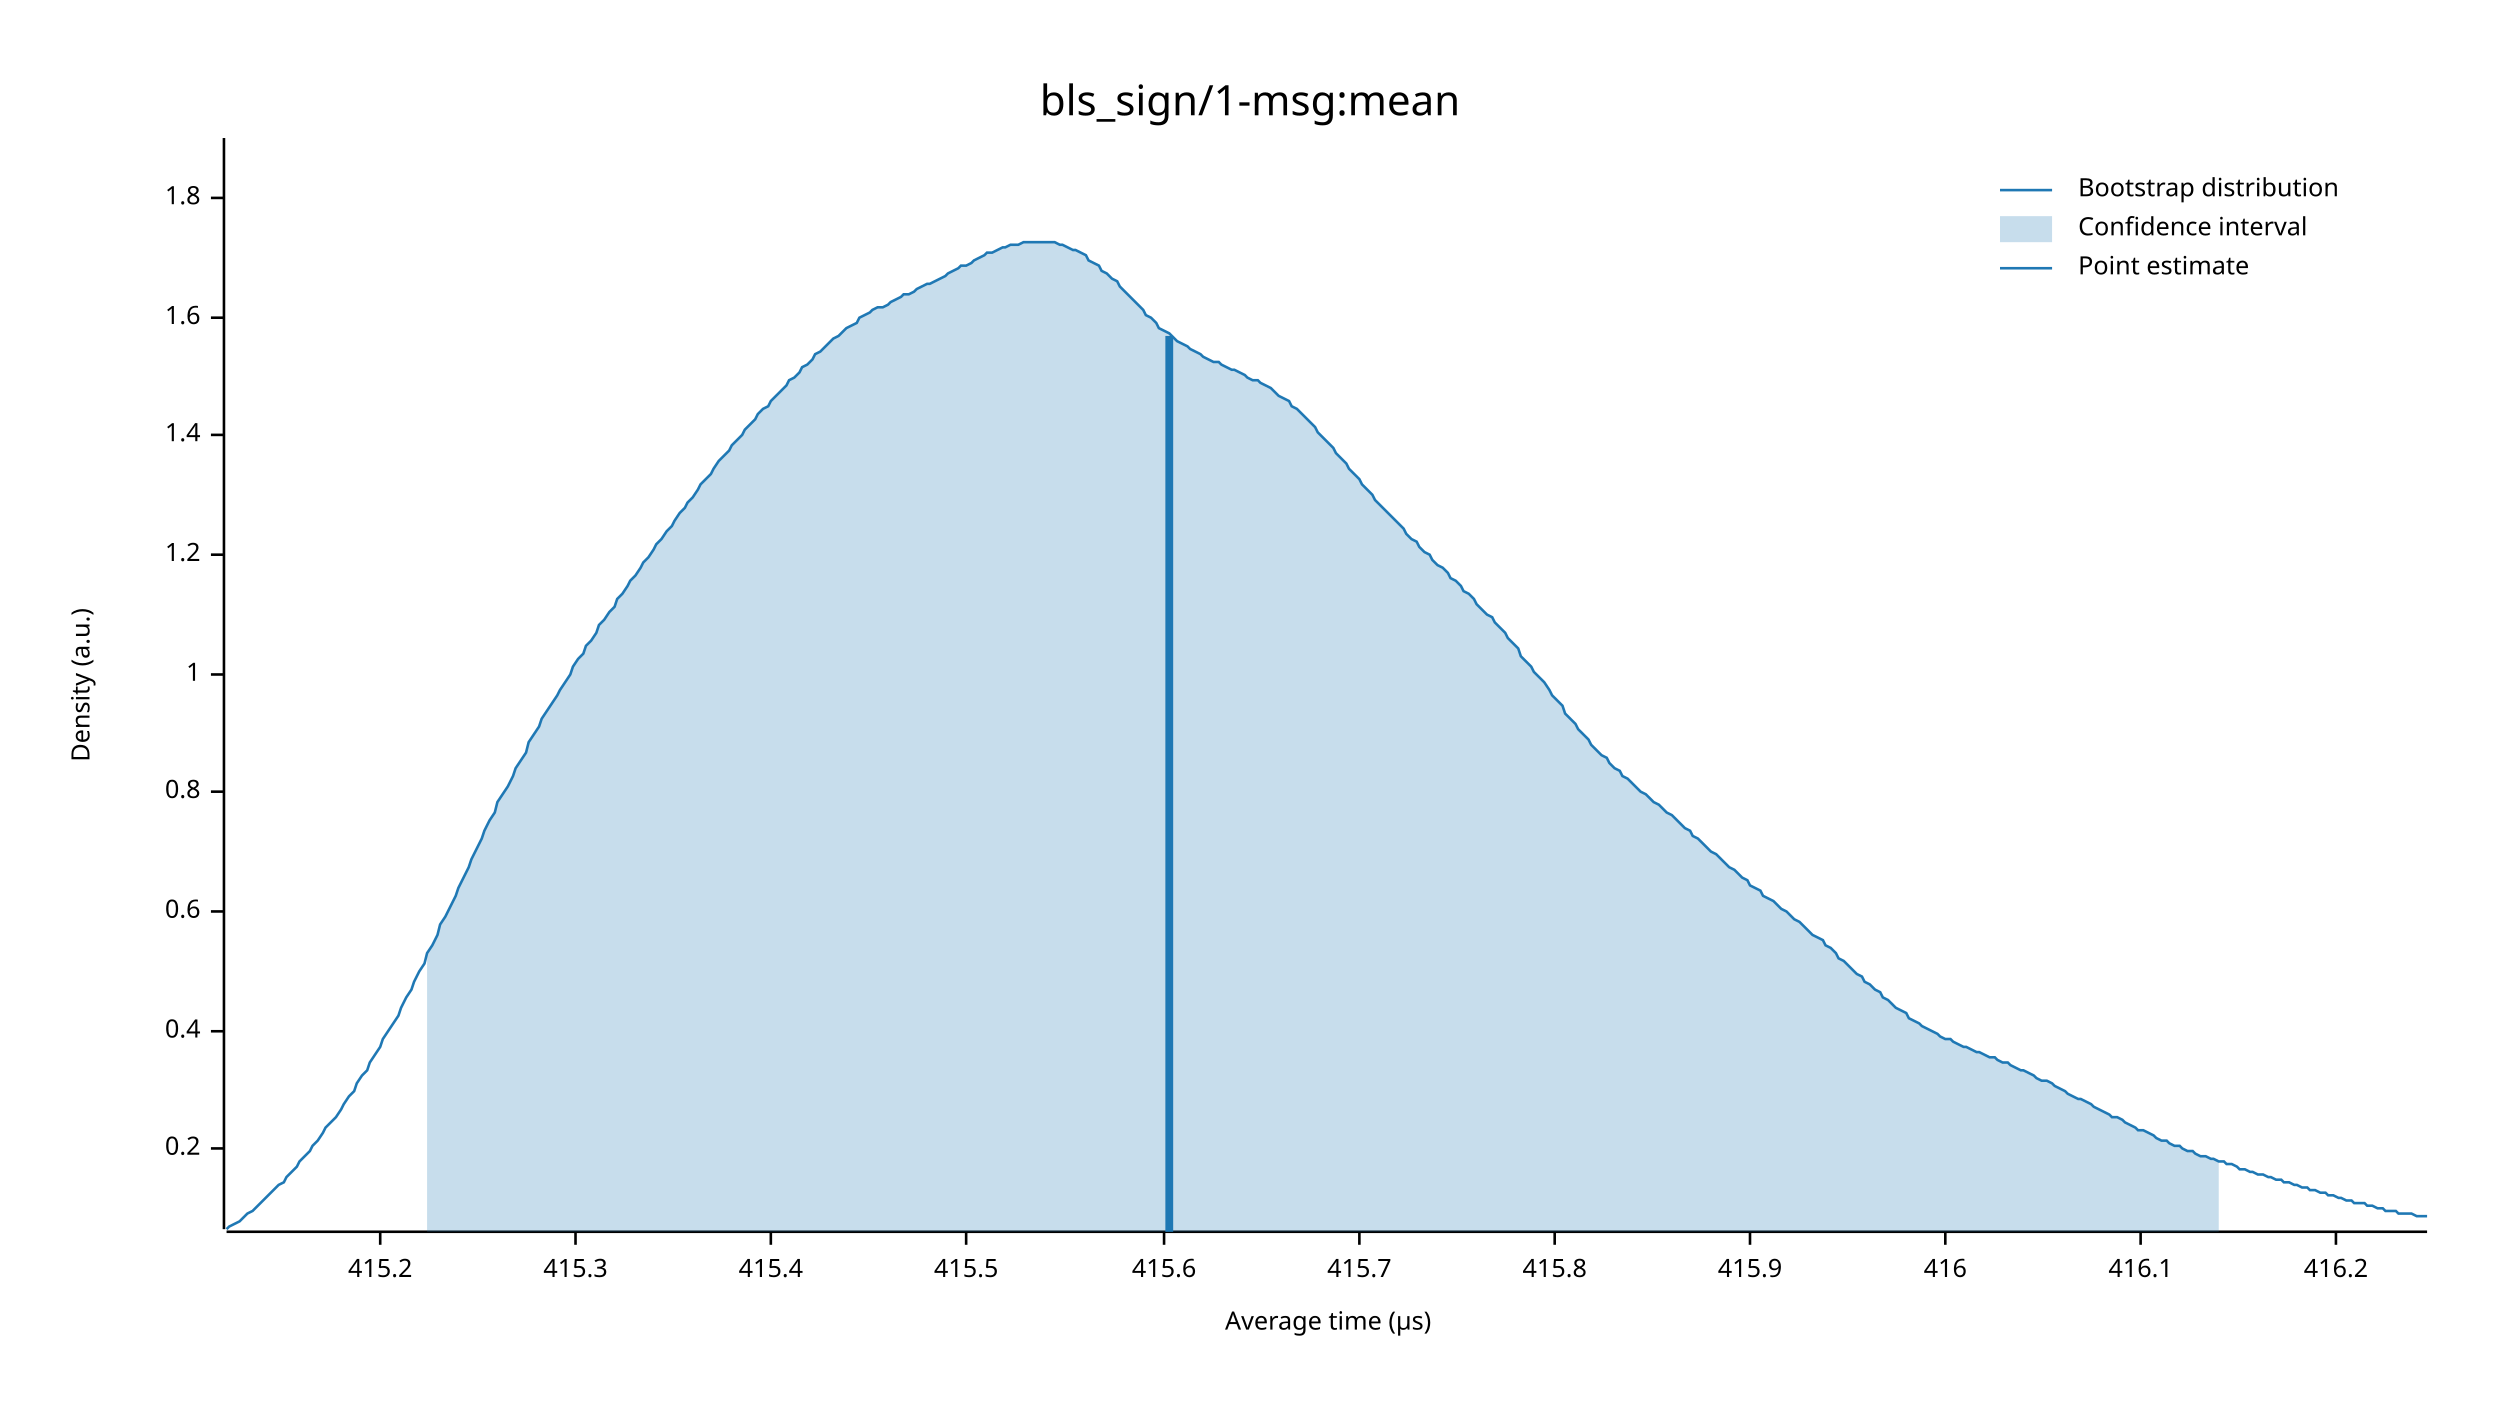
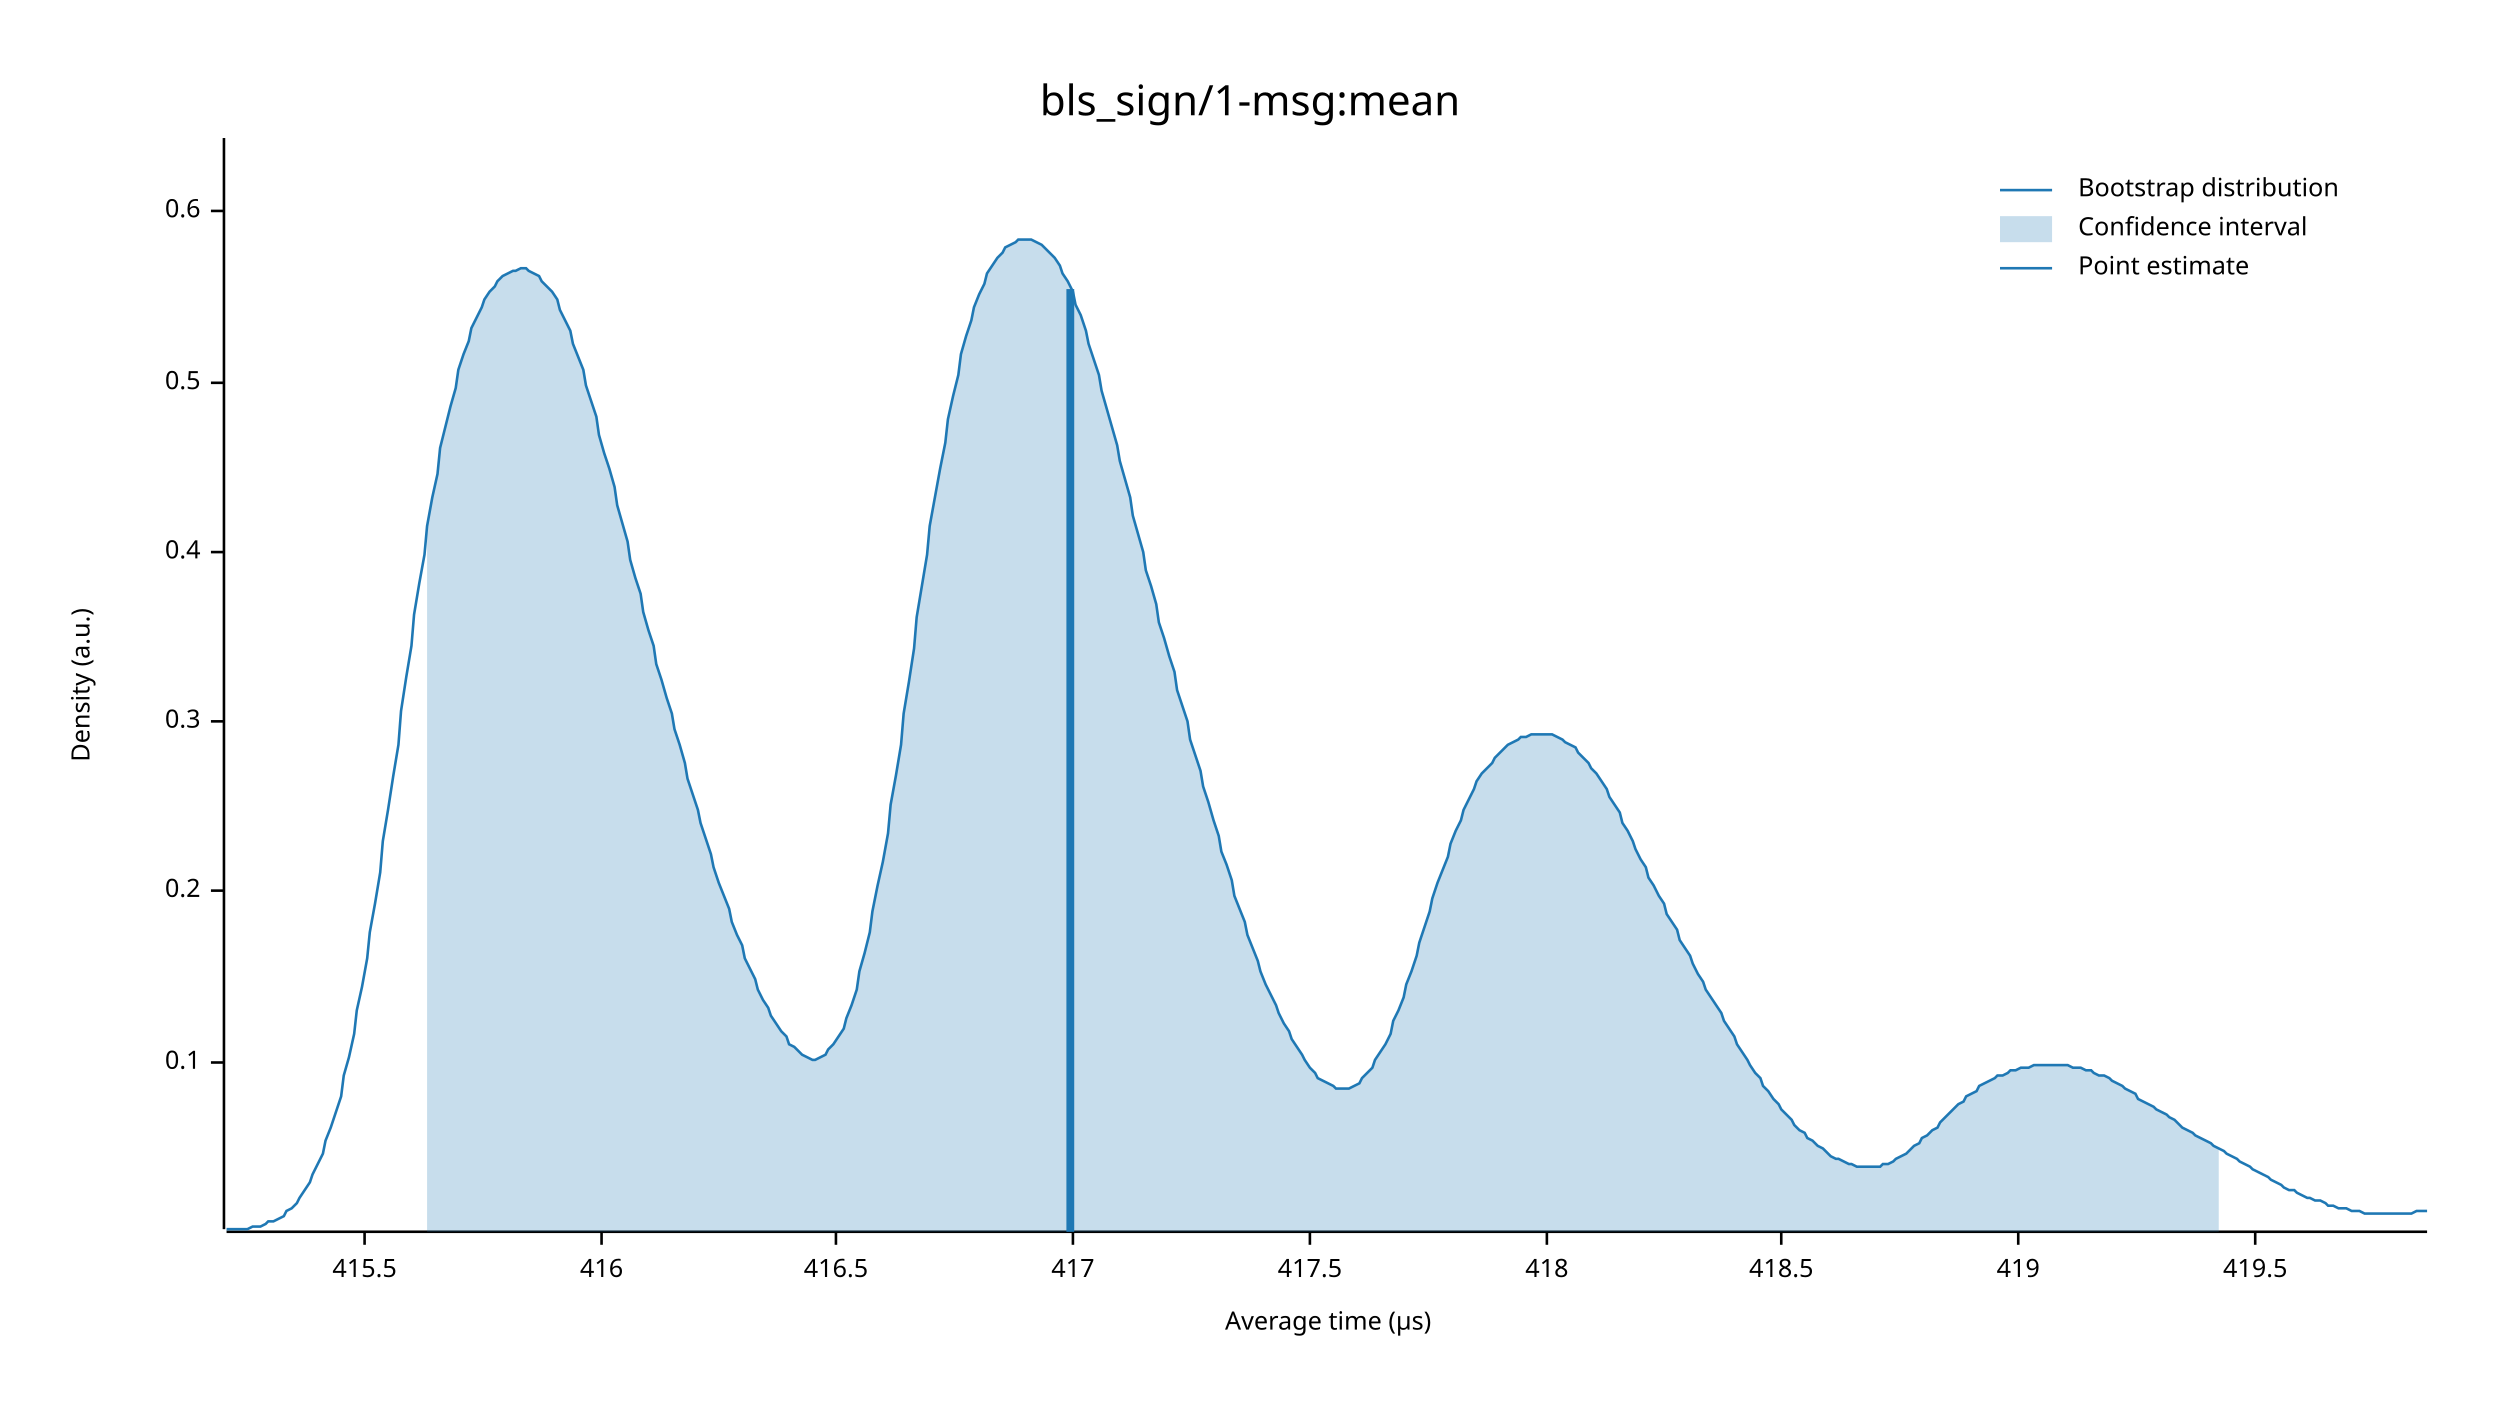
<svg xmlns="http://www.w3.org/2000/svg" width="960" height="540" viewBox="0 0 960 540">
  <text x="480" y="32" dy="0.76em" text-anchor="middle" font-family="sans-serif" font-size="16.129" opacity="1" fill="#000000">
bls_sign/1-msg:mean
</text>
  <text x="27" y="263" dy="0.76em" text-anchor="middle" font-family="sans-serif" font-size="9.677" opacity="1" fill="#000000" transform="rotate(270, 27, 263)">
Density (a.u.)
</text>
  <text x="510" y="513" dy="-0.5ex" text-anchor="middle" font-family="sans-serif" font-size="9.677" opacity="1" fill="#000000">
Average time (µs)
</text>
  <polyline fill="none" opacity="1" stroke="#000000" stroke-width="1" points="86,53 86,472 " />
-   <text x="77" y="441" dy="0.5ex" text-anchor="end" font-family="sans-serif" font-size="9.677" opacity="1" fill="#000000">
+   <text x="77" y="408" dy="0.5ex" text-anchor="end" font-family="sans-serif" font-size="9.677" opacity="1" fill="#000000">
+ 0.1
+ </text>
+   <polyline fill="none" opacity="1" stroke="#000000" stroke-width="1" points="81,408 86,408 " />
+   <text x="77" y="342" dy="0.5ex" text-anchor="end" font-family="sans-serif" font-size="9.677" opacity="1" fill="#000000">
0.2
</text>
-   <polyline fill="none" opacity="1" stroke="#000000" stroke-width="1" points="81,441 86,441 " />
-   <text x="77" y="396" dy="0.5ex" text-anchor="end" font-family="sans-serif" font-size="9.677" opacity="1" fill="#000000">
+   <polyline fill="none" opacity="1" stroke="#000000" stroke-width="1" points="81,342 86,342 " />
+   <text x="77" y="277" dy="0.5ex" text-anchor="end" font-family="sans-serif" font-size="9.677" opacity="1" fill="#000000">
+ 0.3
+ </text>
+   <polyline fill="none" opacity="1" stroke="#000000" stroke-width="1" points="81,277 86,277 " />
+   <text x="77" y="212" dy="0.5ex" text-anchor="end" font-family="sans-serif" font-size="9.677" opacity="1" fill="#000000">
0.4
</text>
-   <polyline fill="none" opacity="1" stroke="#000000" stroke-width="1" points="81,396 86,396 " />
-   <text x="77" y="350" dy="0.5ex" text-anchor="end" font-family="sans-serif" font-size="9.677" opacity="1" fill="#000000">
+   <polyline fill="none" opacity="1" stroke="#000000" stroke-width="1" points="81,212 86,212 " />
+   <text x="77" y="147" dy="0.5ex" text-anchor="end" font-family="sans-serif" font-size="9.677" opacity="1" fill="#000000">
+ 0.5
+ </text>
+   <polyline fill="none" opacity="1" stroke="#000000" stroke-width="1" points="81,147 86,147 " />
+   <text x="77" y="81" dy="0.5ex" text-anchor="end" font-family="sans-serif" font-size="9.677" opacity="1" fill="#000000">
0.6
</text>
-   <polyline fill="none" opacity="1" stroke="#000000" stroke-width="1" points="81,350 86,350 " />
-   <text x="77" y="304" dy="0.5ex" text-anchor="end" font-family="sans-serif" font-size="9.677" opacity="1" fill="#000000">
- 0.8
- </text>
-   <polyline fill="none" opacity="1" stroke="#000000" stroke-width="1" points="81,304 86,304 " />
-   <text x="77" y="259" dy="0.5ex" text-anchor="end" font-family="sans-serif" font-size="9.677" opacity="1" fill="#000000">
- 1
- </text>
-   <polyline fill="none" opacity="1" stroke="#000000" stroke-width="1" points="81,259 86,259 " />
-   <text x="77" y="213" dy="0.5ex" text-anchor="end" font-family="sans-serif" font-size="9.677" opacity="1" fill="#000000">
- 1.2
- </text>
-   <polyline fill="none" opacity="1" stroke="#000000" stroke-width="1" points="81,213 86,213 " />
-   <text x="77" y="167" dy="0.5ex" text-anchor="end" font-family="sans-serif" font-size="9.677" opacity="1" fill="#000000">
- 1.4
- </text>
-   <polyline fill="none" opacity="1" stroke="#000000" stroke-width="1" points="81,167 86,167 " />
-   <text x="77" y="122" dy="0.5ex" text-anchor="end" font-family="sans-serif" font-size="9.677" opacity="1" fill="#000000">
- 1.6
- </text>
-   <polyline fill="none" opacity="1" stroke="#000000" stroke-width="1" points="81,122 86,122 " />
-   <text x="77" y="76" dy="0.5ex" text-anchor="end" font-family="sans-serif" font-size="9.677" opacity="1" fill="#000000">
- 1.8
- </text>
-   <polyline fill="none" opacity="1" stroke="#000000" stroke-width="1" points="81,76 86,76 " />
+   <polyline fill="none" opacity="1" stroke="#000000" stroke-width="1" points="81,81 86,81 " />
  <polyline fill="none" opacity="1" stroke="#000000" stroke-width="1" points="87,473 932,473 " />
-   <text x="146" y="483" dy="0.76em" text-anchor="middle" font-family="sans-serif" font-size="9.677" opacity="1" fill="#000000">
- 415.2
- </text>
-   <polyline fill="none" opacity="1" stroke="#000000" stroke-width="1" points="146,473 146,478 " />
-   <text x="221" y="483" dy="0.76em" text-anchor="middle" font-family="sans-serif" font-size="9.677" opacity="1" fill="#000000">
- 415.3
- </text>
-   <polyline fill="none" opacity="1" stroke="#000000" stroke-width="1" points="221,473 221,478 " />
-   <text x="296" y="483" dy="0.76em" text-anchor="middle" font-family="sans-serif" font-size="9.677" opacity="1" fill="#000000">
- 415.4
- </text>
-   <polyline fill="none" opacity="1" stroke="#000000" stroke-width="1" points="296,473 296,478 " />
-   <text x="371" y="483" dy="0.76em" text-anchor="middle" font-family="sans-serif" font-size="9.677" opacity="1" fill="#000000">
+   <text x="140" y="483" dy="0.76em" text-anchor="middle" font-family="sans-serif" font-size="9.677" opacity="1" fill="#000000">
415.5
</text>
-   <polyline fill="none" opacity="1" stroke="#000000" stroke-width="1" points="371,473 371,478 " />
-   <text x="447" y="483" dy="0.76em" text-anchor="middle" font-family="sans-serif" font-size="9.677" opacity="1" fill="#000000">
- 415.6
- </text>
-   <polyline fill="none" opacity="1" stroke="#000000" stroke-width="1" points="447,473 447,478 " />
-   <text x="522" y="483" dy="0.76em" text-anchor="middle" font-family="sans-serif" font-size="9.677" opacity="1" fill="#000000">
- 415.7
- </text>
-   <polyline fill="none" opacity="1" stroke="#000000" stroke-width="1" points="522,473 522,478 " />
-   <text x="597" y="483" dy="0.76em" text-anchor="middle" font-family="sans-serif" font-size="9.677" opacity="1" fill="#000000">
- 415.8
- </text>
-   <polyline fill="none" opacity="1" stroke="#000000" stroke-width="1" points="597,473 597,478 " />
-   <text x="672" y="483" dy="0.76em" text-anchor="middle" font-family="sans-serif" font-size="9.677" opacity="1" fill="#000000">
- 415.9
- </text>
-   <polyline fill="none" opacity="1" stroke="#000000" stroke-width="1" points="672,473 672,478 " />
-   <text x="747" y="483" dy="0.76em" text-anchor="middle" font-family="sans-serif" font-size="9.677" opacity="1" fill="#000000">
+   <polyline fill="none" opacity="1" stroke="#000000" stroke-width="1" points="140,473 140,478 " />
+   <text x="231" y="483" dy="0.76em" text-anchor="middle" font-family="sans-serif" font-size="9.677" opacity="1" fill="#000000">
416
</text>
-   <polyline fill="none" opacity="1" stroke="#000000" stroke-width="1" points="747,473 747,478 " />
-   <text x="822" y="483" dy="0.76em" text-anchor="middle" font-family="sans-serif" font-size="9.677" opacity="1" fill="#000000">
- 416.1
+   <polyline fill="none" opacity="1" stroke="#000000" stroke-width="1" points="231,473 231,478 " />
+   <text x="321" y="483" dy="0.76em" text-anchor="middle" font-family="sans-serif" font-size="9.677" opacity="1" fill="#000000">
+ 416.5
</text>
-   <polyline fill="none" opacity="1" stroke="#000000" stroke-width="1" points="822,473 822,478 " />
-   <text x="897" y="483" dy="0.76em" text-anchor="middle" font-family="sans-serif" font-size="9.677" opacity="1" fill="#000000">
- 416.2
+   <polyline fill="none" opacity="1" stroke="#000000" stroke-width="1" points="321,473 321,478 " />
+   <text x="412" y="483" dy="0.76em" text-anchor="middle" font-family="sans-serif" font-size="9.677" opacity="1" fill="#000000">
+ 417
</text>
-   <polyline fill="none" opacity="1" stroke="#000000" stroke-width="1" points="897,473 897,478 " />
-   <polyline fill="none" opacity="1" stroke="#1F78B4" stroke-width="1" points="87,472 88,471 90,470 92,469 93,468 95,466 97,465 98,464 100,462 102,460 103,459 105,457 107,455 109,454 110,452 112,450 114,448 115,446 117,444 119,442 120,440 122,438 124,435 125,433 127,431 129,429 131,426 132,424 134,421 136,419 137,416 139,413 141,411 142,408 144,405 146,402 147,399 149,396 151,393 153,390 154,387 156,383 158,380 159,377 161,373 163,370 164,366 166,363 168,359 169,355 171,352 173,348 175,344 176,341 178,337 180,333 181,330 183,326 185,322 186,319 188,315 190,312 191,308 193,305 195,302 197,298 198,295 200,292 202,289 203,285 205,282 207,279 208,276 210,273 212,270 214,267 215,265 217,262 219,259 220,256 222,253 224,251 225,248 227,246 229,243 230,240 232,238 234,235 236,233 237,230 239,228 241,225 242,223 244,221 246,218 247,216 249,214 251,211 252,209 254,207 256,204 258,202 259,200 261,197 263,195 264,193 266,191 268,188 269,186 271,184 273,182 274,180 276,177 278,175 280,173 281,171 283,169 285,167 286,165 288,163 290,161 291,159 293,157 295,156 296,154 298,152 300,150 302,148 303,146 305,145 307,143 308,141 310,140 312,138 313,136 315,135 317,133 318,132 320,130 322,129 324,127 325,126 327,125 329,124 330,122 332,121 334,120 335,119 337,118 339,118 341,117 342,116 344,115 346,114 347,113 349,113 351,112 352,111 354,110 356,109 357,109 359,108 361,107 363,106 364,105 366,104 368,103 369,102 371,102 373,101 374,100 376,99 378,98 379,97 381,97 383,96 385,95 386,95 388,94 390,94 391,94 393,93 395,93 396,93 398,93 400,93 401,93 403,93 405,93 407,94 408,94 410,95 412,96 413,96 415,97 417,98 418,100 420,101 422,102 423,104 425,105 427,107 429,108 430,110 432,112 434,114 435,115 437,117 439,119 440,121 442,122 444,124 445,126 447,127 449,128 451,130 452,131 454,132 456,133 457,134 459,135 461,136 462,137 464,138 466,139 468,139 469,140 471,141 473,142 474,142 476,143 478,144 479,145 481,146 483,146 484,147 486,148 488,149 490,151 491,152 493,153 495,154 496,156 498,157 500,159 501,160 503,162 505,164 506,166 508,168 510,170 512,172 513,174 515,176 517,178 518,180 520,182 522,184 523,186 525,188 527,190 528,192 530,194 532,196 534,198 535,199 537,201 539,203 540,205 542,207 544,208 545,210 547,212 549,213 550,215 552,217 554,218 556,220 557,222 559,223 561,225 562,227 564,228 566,230 567,232 569,234 571,236 573,237 574,239 576,241 578,243 579,245 581,247 583,249 584,252 586,254 588,256 589,258 591,260 593,262 595,265 596,267 598,269 600,271 601,274 603,276 605,278 606,280 608,282 610,284 611,286 613,288 615,290 617,291 618,293 620,295 622,296 623,298 625,299 627,301 628,302 630,304 632,305 633,306 635,308 637,309 639,311 640,312 642,313 644,315 645,316 647,318 649,319 650,321 652,322 654,324 655,325 657,327 659,328 661,330 662,331 664,333 666,334 667,335 669,337 671,338 672,340 674,341 676,342 677,344 679,345 681,346 683,348 684,349 686,350 688,352 689,353 691,354 693,356 694,357 696,359 698,360 700,361 701,363 703,364 705,366 706,368 708,369 710,371 711,372 713,374 715,375 716,377 718,378 720,380 722,381 723,383 725,384 727,386 728,387 730,388 732,389 733,391 735,392 737,393 738,394 740,395 742,396 744,397 745,398 747,399 749,399 750,400 752,401 754,402 755,402 757,403 759,404 760,404 762,405 764,406 766,406 767,407 769,408 771,408 772,409 774,410 776,411 777,411 779,412 781,413 782,414 784,415 786,415 788,416 789,417 791,418 793,419 794,420 796,421 798,422 799,422 801,423 803,424 804,425 806,426 808,427 810,428 811,429 813,429 815,430 816,431 818,432 820,433 821,434 823,434 825,435 827,436 828,437 830,438 832,438 833,439 835,440 837,440 838,441 840,442 842,442 843,443 845,444 847,444 849,445 850,445 852,446 854,446 855,447 857,447 859,448 860,449 862,449 864,450 865,450 867,451 869,451 871,452 872,452 874,453 876,453 877,454 879,454 881,455 882,455 884,456 886,456 887,457 889,457 891,458 893,458 894,459 896,459 898,460 899,460 901,461 903,461 904,462 906,462 908,462 909,463 911,463 913,464 915,464 916,465 918,465 920,465 921,466 923,466 925,466 926,466 928,467 930,467 932,467 " />
-   <polygon opacity="0.25" fill="#1F78B4" points="164,366 166,363 168,359 169,355 171,352 173,348 175,344 176,341 178,337 180,333 181,330 183,326 185,322 186,319 188,315 190,312 191,308 193,305 195,302 197,298 198,295 200,292 202,289 203,285 205,282 207,279 208,276 210,273 212,270 214,267 215,265 217,262 219,259 220,256 222,253 224,251 225,248 227,246 229,243 230,240 232,238 234,235 236,233 237,230 239,228 241,225 242,223 244,221 246,218 247,216 249,214 251,211 252,209 254,207 256,204 258,202 259,200 261,197 263,195 264,193 266,191 268,188 269,186 271,184 273,182 274,180 276,177 278,175 280,173 281,171 283,169 285,167 286,165 288,163 290,161 291,159 293,157 295,156 296,154 298,152 300,150 302,148 303,146 305,145 307,143 308,141 310,140 312,138 313,136 315,135 317,133 318,132 320,130 322,129 324,127 325,126 327,125 329,124 330,122 332,121 334,120 335,119 337,118 339,118 341,117 342,116 344,115 346,114 347,113 349,113 351,112 352,111 354,110 356,109 357,109 359,108 361,107 363,106 364,105 366,104 368,103 369,102 371,102 373,101 374,100 376,99 378,98 379,97 381,97 383,96 385,95 386,95 388,94 390,94 391,94 393,93 395,93 396,93 398,93 400,93 401,93 403,93 405,93 407,94 408,94 410,95 412,96 413,96 415,97 417,98 418,100 420,101 422,102 423,104 425,105 427,107 429,108 430,110 432,112 434,114 435,115 437,117 439,119 440,121 442,122 444,124 445,126 447,127 449,128 451,130 452,131 454,132 456,133 457,134 459,135 461,136 462,137 464,138 466,139 468,139 469,140 471,141 473,142 474,142 476,143 478,144 479,145 481,146 483,146 484,147 486,148 488,149 490,151 491,152 493,153 495,154 496,156 498,157 500,159 501,160 503,162 505,164 506,166 508,168 510,170 512,172 513,174 515,176 517,178 518,180 520,182 522,184 523,186 525,188 527,190 528,192 530,194 532,196 534,198 535,199 537,201 539,203 540,205 542,207 544,208 545,210 547,212 549,213 550,215 552,217 554,218 556,220 557,222 559,223 561,225 562,227 564,228 566,230 567,232 569,234 571,236 573,237 574,239 576,241 578,243 579,245 581,247 583,249 584,252 586,254 588,256 589,258 591,260 593,262 595,265 596,267 598,269 600,271 601,274 603,276 605,278 606,280 608,282 610,284 611,286 613,288 615,290 617,291 618,293 620,295 622,296 623,298 625,299 627,301 628,302 630,304 632,305 633,306 635,308 637,309 639,311 640,312 642,313 644,315 645,316 647,318 649,319 650,321 652,322 654,324 655,325 657,327 659,328 661,330 662,331 664,333 666,334 667,335 669,337 671,338 672,340 674,341 676,342 677,344 679,345 681,346 683,348 684,349 686,350 688,352 689,353 691,354 693,356 694,357 696,359 698,360 700,361 701,363 703,364 705,366 706,368 708,369 710,371 711,372 713,374 715,375 716,377 718,378 720,380 722,381 723,383 725,384 727,386 728,387 730,388 732,389 733,391 735,392 737,393 738,394 740,395 742,396 744,397 745,398 747,399 749,399 750,400 752,401 754,402 755,402 757,403 759,404 760,404 762,405 764,406 766,406 767,407 769,408 771,408 772,409 774,410 776,411 777,411 779,412 781,413 782,414 784,415 786,415 788,416 789,417 791,418 793,419 794,420 796,421 798,422 799,422 801,423 803,424 804,425 806,426 808,427 810,428 811,429 813,429 815,430 816,431 818,432 820,433 821,434 823,434 825,435 827,436 828,437 830,438 832,438 833,439 835,440 837,440 838,441 840,442 842,442 843,443 845,444 847,444 849,445 850,445 852,446 852,473 164,473 " />
-   <polyline fill="none" opacity="1" stroke="#1F78B4" stroke-width="3" points="449,473 449,129 " />
+   <polyline fill="none" opacity="1" stroke="#000000" stroke-width="1" points="412,473 412,478 " />
+   <text x="503" y="483" dy="0.76em" text-anchor="middle" font-family="sans-serif" font-size="9.677" opacity="1" fill="#000000">
+ 417.5
+ </text>
+   <polyline fill="none" opacity="1" stroke="#000000" stroke-width="1" points="503,473 503,478 " />
+   <text x="594" y="483" dy="0.76em" text-anchor="middle" font-family="sans-serif" font-size="9.677" opacity="1" fill="#000000">
+ 418
+ </text>
+   <polyline fill="none" opacity="1" stroke="#000000" stroke-width="1" points="594,473 594,478 " />
+   <text x="684" y="483" dy="0.76em" text-anchor="middle" font-family="sans-serif" font-size="9.677" opacity="1" fill="#000000">
+ 418.5
+ </text>
+   <polyline fill="none" opacity="1" stroke="#000000" stroke-width="1" points="684,473 684,478 " />
+   <text x="775" y="483" dy="0.76em" text-anchor="middle" font-family="sans-serif" font-size="9.677" opacity="1" fill="#000000">
+ 419
+ </text>
+   <polyline fill="none" opacity="1" stroke="#000000" stroke-width="1" points="775,473 775,478 " />
+   <text x="866" y="483" dy="0.76em" text-anchor="middle" font-family="sans-serif" font-size="9.677" opacity="1" fill="#000000">
+ 419.5
+ </text>
+   <polyline fill="none" opacity="1" stroke="#000000" stroke-width="1" points="866,473 866,478 " />
+   <polyline fill="none" opacity="1" stroke="#1F78B4" stroke-width="1" points="87,472 88,472 90,472 92,472 93,472 95,472 97,471 98,471 100,471 102,470 103,469 105,469 107,468 109,467 110,465 112,464 114,462 115,460 117,457 119,454 120,451 122,447 124,443 125,438 127,433 129,427 131,421 132,413 134,406 136,397 137,388 139,379 141,368 142,358 144,347 146,335 147,323 149,311 151,298 153,286 154,273 156,260 158,248 159,236 161,224 163,213 164,202 166,191 168,182 169,172 171,164 173,156 175,149 176,142 178,136 180,131 181,126 183,122 185,118 186,115 188,112 190,110 191,108 193,106 195,105 197,104 198,104 200,103 202,103 203,104 205,105 207,106 208,108 210,110 212,112 214,115 215,119 217,123 219,127 220,132 222,137 224,142 225,148 227,154 229,160 230,167 232,174 234,180 236,187 237,194 239,201 241,208 242,215 244,222 246,228 247,235 249,242 251,248 252,255 254,261 256,268 258,274 259,280 261,286 263,293 264,299 266,305 268,311 269,316 271,322 273,328 274,333 276,339 278,344 280,349 281,354 283,359 285,363 286,368 288,372 290,376 291,380 293,384 295,387 296,390 298,393 300,396 302,398 303,401 305,402 307,404 308,405 310,406 312,407 313,407 315,406 317,405 318,403 320,401 322,398 324,395 325,391 327,386 329,380 330,373 332,366 334,358 335,350 337,340 339,331 341,320 342,309 344,298 346,286 347,274 349,262 351,249 352,237 354,225 356,213 357,202 359,191 361,180 363,170 364,161 366,152 368,144 369,136 371,129 373,123 374,118 376,113 378,109 379,105 381,102 383,99 385,97 386,95 388,94 390,93 391,92 393,92 395,92 396,92 398,93 400,94 401,95 403,97 405,99 407,102 408,105 410,108 412,112 413,117 415,121 417,127 418,132 420,138 422,144 423,150 425,157 427,164 429,171 430,177 432,184 434,191 435,198 437,205 439,212 440,219 442,225 444,232 445,239 447,245 449,252 451,258 452,265 454,271 456,277 457,284 459,290 461,296 462,302 464,308 466,315 468,321 469,327 471,332 473,338 474,344 476,349 478,354 479,359 481,364 483,369 484,373 486,378 488,382 490,386 491,389 493,393 495,396 496,399 498,402 500,405 501,407 503,410 505,412 506,414 508,415 510,416 512,417 513,418 515,418 517,418 518,418 520,417 522,416 523,414 525,412 527,410 528,407 530,404 532,401 534,397 535,392 537,388 539,383 540,378 542,373 544,367 545,362 547,356 549,350 550,345 552,339 554,334 556,329 557,324 559,319 561,315 562,311 564,307 566,303 567,300 569,297 571,295 573,293 574,291 576,289 578,287 579,286 581,285 583,284 584,283 586,283 588,282 589,282 591,282 593,282 595,282 596,282 598,283 600,284 601,285 603,286 605,287 606,289 608,291 610,293 611,295 613,297 615,300 617,303 618,306 620,309 622,312 623,316 625,319 627,323 628,326 630,330 632,333 633,337 635,340 637,344 639,347 640,351 642,354 644,357 645,361 647,364 649,367 650,370 652,374 654,377 655,380 657,383 659,386 661,389 662,392 664,395 666,398 667,401 669,404 671,407 672,409 674,412 676,414 677,417 679,419 681,422 683,424 684,426 686,428 688,430 689,432 691,434 693,435 694,437 696,438 698,440 700,441 701,442 703,444 705,445 706,445 708,446 710,447 711,447 713,448 715,448 716,448 718,448 720,448 722,448 723,447 725,447 727,446 728,445 730,444 732,443 733,442 735,440 737,439 738,437 740,436 742,434 744,433 745,431 747,429 749,427 750,426 752,424 754,423 755,421 757,420 759,419 760,417 762,416 764,415 766,414 767,413 769,413 771,412 772,411 774,411 776,410 777,410 779,410 781,409 782,409 784,409 786,409 788,409 789,409 791,409 793,409 794,409 796,410 798,410 799,410 801,411 803,411 804,412 806,413 808,413 810,414 811,415 813,416 815,417 816,418 818,419 820,420 821,422 823,423 825,424 827,425 828,426 830,427 832,428 833,429 835,430 837,432 838,433 840,434 842,435 843,436 845,437 847,438 849,439 850,440 852,441 854,442 855,443 857,444 859,445 860,446 862,447 864,448 865,449 867,450 869,451 871,452 872,453 874,454 876,455 877,456 879,457 881,457 882,458 884,459 886,460 887,460 889,461 891,461 893,462 894,463 896,463 898,464 899,464 901,464 903,465 904,465 906,465 908,466 909,466 911,466 913,466 915,466 916,466 918,466 920,466 921,466 923,466 925,466 926,466 928,465 930,465 932,465 " />
+   <polygon opacity="0.25" fill="#1F78B4" points="164,202 166,191 168,182 169,172 171,164 173,156 175,149 176,142 178,136 180,131 181,126 183,122 185,118 186,115 188,112 190,110 191,108 193,106 195,105 197,104 198,104 200,103 202,103 203,104 205,105 207,106 208,108 210,110 212,112 214,115 215,119 217,123 219,127 220,132 222,137 224,142 225,148 227,154 229,160 230,167 232,174 234,180 236,187 237,194 239,201 241,208 242,215 244,222 246,228 247,235 249,242 251,248 252,255 254,261 256,268 258,274 259,280 261,286 263,293 264,299 266,305 268,311 269,316 271,322 273,328 274,333 276,339 278,344 280,349 281,354 283,359 285,363 286,368 288,372 290,376 291,380 293,384 295,387 296,390 298,393 300,396 302,398 303,401 305,402 307,404 308,405 310,406 312,407 313,407 315,406 317,405 318,403 320,401 322,398 324,395 325,391 327,386 329,380 330,373 332,366 334,358 335,350 337,340 339,331 341,320 342,309 344,298 346,286 347,274 349,262 351,249 352,237 354,225 356,213 357,202 359,191 361,180 363,170 364,161 366,152 368,144 369,136 371,129 373,123 374,118 376,113 378,109 379,105 381,102 383,99 385,97 386,95 388,94 390,93 391,92 393,92 395,92 396,92 398,93 400,94 401,95 403,97 405,99 407,102 408,105 410,108 412,112 413,117 415,121 417,127 418,132 420,138 422,144 423,150 425,157 427,164 429,171 430,177 432,184 434,191 435,198 437,205 439,212 440,219 442,225 444,232 445,239 447,245 449,252 451,258 452,265 454,271 456,277 457,284 459,290 461,296 462,302 464,308 466,315 468,321 469,327 471,332 473,338 474,344 476,349 478,354 479,359 481,364 483,369 484,373 486,378 488,382 490,386 491,389 493,393 495,396 496,399 498,402 500,405 501,407 503,410 505,412 506,414 508,415 510,416 512,417 513,418 515,418 517,418 518,418 520,417 522,416 523,414 525,412 527,410 528,407 530,404 532,401 534,397 535,392 537,388 539,383 540,378 542,373 544,367 545,362 547,356 549,350 550,345 552,339 554,334 556,329 557,324 559,319 561,315 562,311 564,307 566,303 567,300 569,297 571,295 573,293 574,291 576,289 578,287 579,286 581,285 583,284 584,283 586,283 588,282 589,282 591,282 593,282 595,282 596,282 598,283 600,284 601,285 603,286 605,287 606,289 608,291 610,293 611,295 613,297 615,300 617,303 618,306 620,309 622,312 623,316 625,319 627,323 628,326 630,330 632,333 633,337 635,340 637,344 639,347 640,351 642,354 644,357 645,361 647,364 649,367 650,370 652,374 654,377 655,380 657,383 659,386 661,389 662,392 664,395 666,398 667,401 669,404 671,407 672,409 674,412 676,414 677,417 679,419 681,422 683,424 684,426 686,428 688,430 689,432 691,434 693,435 694,437 696,438 698,440 700,441 701,442 703,444 705,445 706,445 708,446 710,447 711,447 713,448 715,448 716,448 718,448 720,448 722,448 723,447 725,447 727,446 728,445 730,444 732,443 733,442 735,440 737,439 738,437 740,436 742,434 744,433 745,431 747,429 749,427 750,426 752,424 754,423 755,421 757,420 759,419 760,417 762,416 764,415 766,414 767,413 769,413 771,412 772,411 774,411 776,410 777,410 779,410 781,409 782,409 784,409 786,409 788,409 789,409 791,409 793,409 794,409 796,410 798,410 799,410 801,411 803,411 804,412 806,413 808,413 810,414 811,415 813,416 815,417 816,418 818,419 820,420 821,422 823,423 825,424 827,425 828,426 830,427 832,428 833,429 835,430 837,432 838,433 840,434 842,435 843,436 845,437 847,438 849,439 850,440 852,441 852,473 164,473 " />
+   <polyline fill="none" opacity="1" stroke="#1F78B4" stroke-width="3" points="411,473 411,111 " />
  <text x="798" y="68" dy="0.76em" text-anchor="start" font-family="sans-serif" font-size="9.677" opacity="1" fill="#000000">
Bootstrap distribution
</text>
  <text x="798" y="83" dy="0.76em" text-anchor="start" font-family="sans-serif" font-size="9.677" opacity="1" fill="#000000">
Confidence interval
</text>
  <text x="798" y="98" dy="0.76em" text-anchor="start" font-family="sans-serif" font-size="9.677" opacity="1" fill="#000000">
Point estimate
</text>
  <polyline fill="none" opacity="1" stroke="#1F78B4" stroke-width="1" points="768,73 788,73 " />
  <rect x="768" y="83" width="20" height="10" opacity="0.25" fill="#1F78B4" stroke="none" />
  <polyline fill="none" opacity="1" stroke="#1F78B4" stroke-width="1" points="768,103 788,103 " />
</svg>
